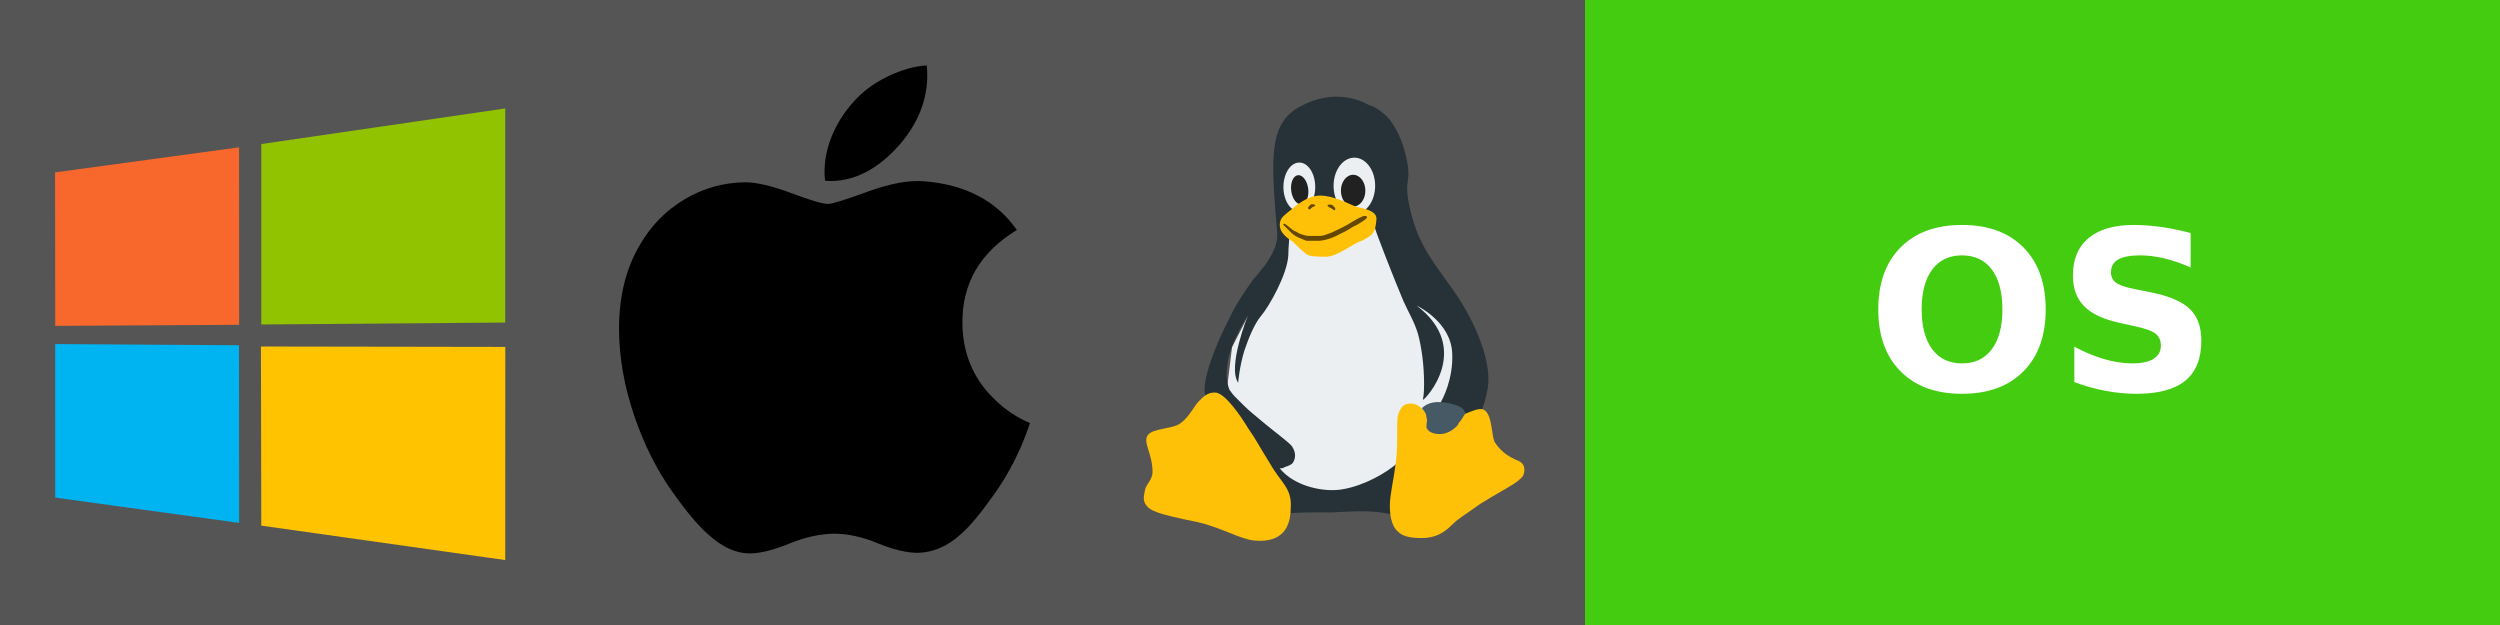
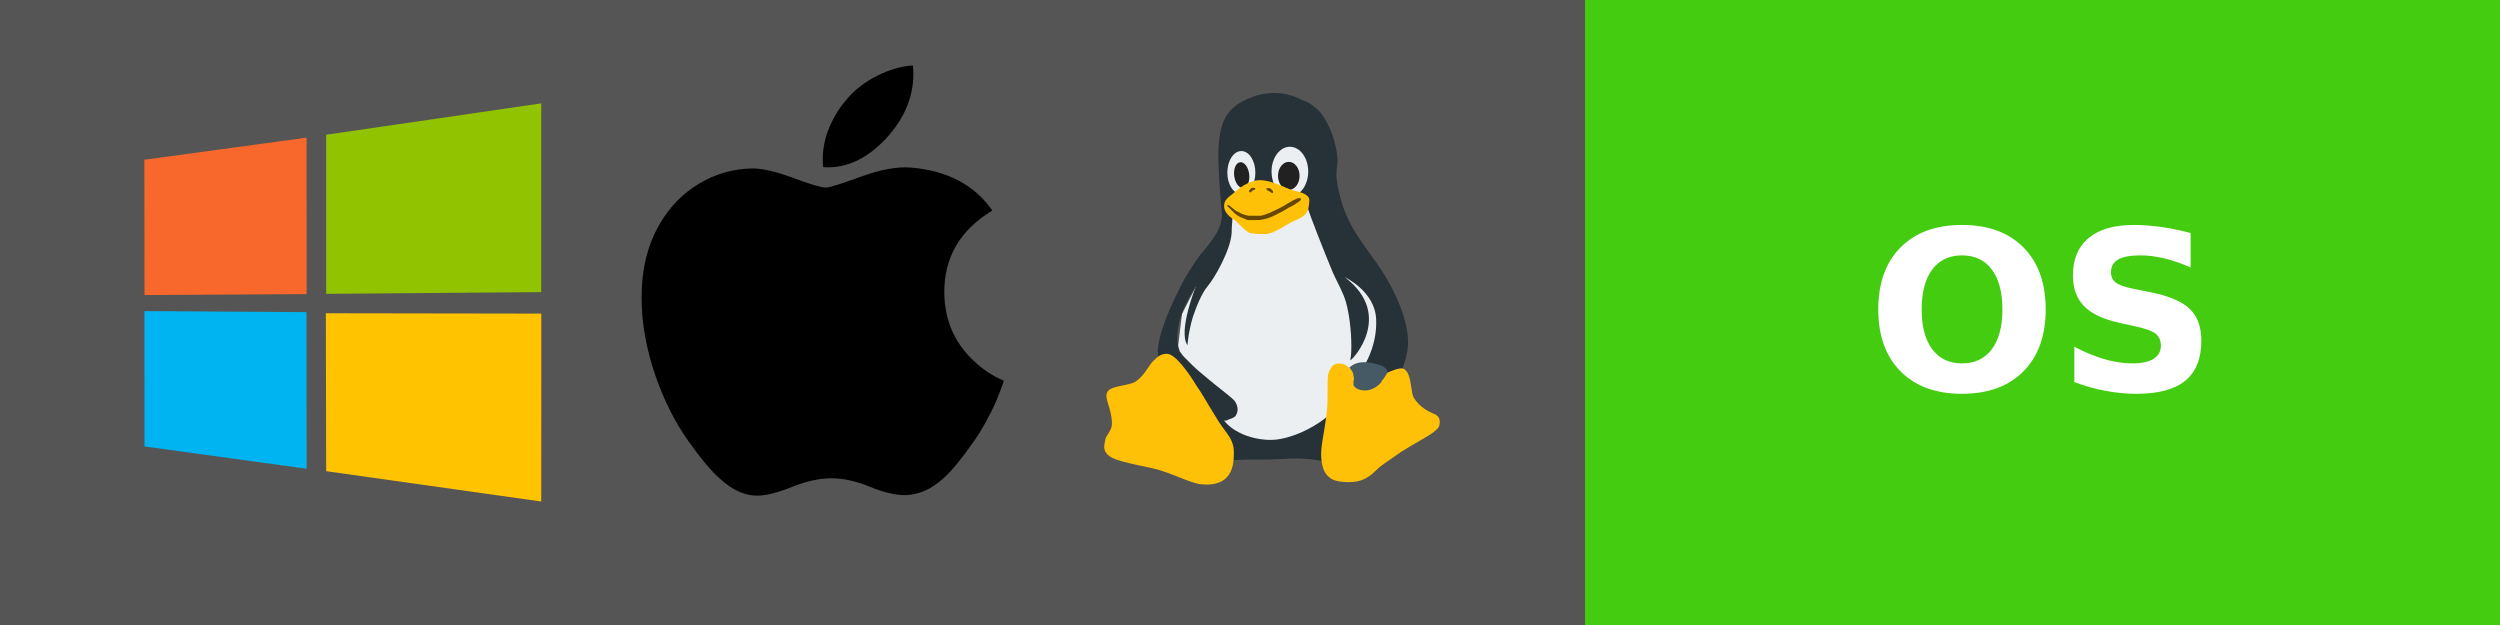
<svg xmlns="http://www.w3.org/2000/svg" width="112" height="28" id="svg4136" version="1.1">
  <defs id="defs4154" />
  <g shape-rendering="crispEdges" id="g4138">
    <path fill="#555" d="M0 0h71v28H0z" id="path4140" />
    <path fill="#4c1" d="M71 0h41v28H71z" id="path4142" />
  </g>
  <g fill="#fff" text-anchor="middle" font-family="DejaVu Sans,Verdana,Geneva,sans-serif" font-size="100" id="g4144">
    <text x="605" y="175" transform="scale(.1)" textLength="-30" id="text4148" />
    <text x="915" y="175" font-weight="bold" transform="scale(.1)" textLength="170" id="text4150">OS</text>
  </g>
-   <g id="g4308" transform="matrix(1.656343,0,0,1.656343,2.467204,2.93306)">
+   <g id="g4308" transform="matrix(1.460313,0,0,1.460313,6.467204,2.93306)">
    <g id="g4256" transform="matrix(0.33083,0,0,0.33083,26.508,-1.7742)">
-       <polygon id="polygon4258" points="15.6,32.5 17.4,38.3 21.5,40.6 27.7,40.6 33.5,36.2 36.1,29.3 30.1,22 28.4,17.9 20.1,18.2 20.2,20.5 18.6,23.5 16.1,28.4 " style="fill:#eceff1" />
+       <polygon id="polygon4258" points="36.1,29.3 30.1,22 28.4,17.9 20.1,18.2 20.2,20.5 18.6,23.5 16.1,28.4 15.6,32.5 17.4,38.3 21.5,40.6 27.7,40.6 33.5,36.2 " style="fill:#eceff1" />
      <path id="path4260" d="M 34.3,23.9 C 32.7,21.6 31.4,20.2 30.7,17.3 30,14.4 30.9,15.2 30.3,12.7 30,11.4 29.5,10.5 29,9.8 28.4,9.1 27.7,8.7 27.3,8.6 c -0.9,-0.5 -3,-1.3 -5.6,0.1 -2.7,1.4 -2.4,4.4 -1.9,10.5 0,0.4 -0.1,0.9 -0.3,1.3 -0.4,0.9 -1.1,1.7 -1.7,2.4 -0.7,1 -1.4,2 -1.9,3.1 -1.2,2.3 -2.3,5.2 -2,6.3 0.5,-0.1 6.8,9.5 6.8,9.7 0.4,-0.1 2.1,-0.1 3.6,-0.1 2.1,-0.1 3.3,-0.2 5,0.2 0,-0.3 -0.1,-0.6 -0.1,-0.9 0,-0.6 0.1,-1.1 0.2,-1.8 0.1,-0.5 0.2,-1 0.3,-1.6 -1,0.9 -2.8,1.9 -4.5,2.2 -1.5,0.3 -4,-0.2 -5.2,-1.7 0.1,0 0.3,0 0.4,-0.1 0.3,-0.1 0.6,-0.2 0.7,-0.4 0.3,-0.5 0.1,-1 -0.1,-1.3 -0.2,-0.3 -1.7,-1.4 -2.4,-2 -0.7,-0.6 -1.1,-0.9 -1.5,-1.3 L 16.3,32.4 C 16.1,32.2 16,32 15.9,31.9 15.7,31.4 15.6,30.8 15.7,30 c 0.1,-1.1 0.5,-2 1,-3 0.2,-0.4 0.7,-1.2 0.7,-1.2 0,0 -1.7,4.2 -0.8,5.5 0,0 0.1,-1.3 0.5,-2.6 0.3,-0.9 0.8,-2.2 1.4,-2.9 0.6,-0.7 2.1,-3.3 2.2,-4.9 0,-0.7 0.1,-1.4 0.1,-1.9 -0.4,-0.4 6.6,-1.4 7,-0.3 0.1,0.4 1.5,4 2.3,5.9 0.4,0.9 0.9,1.7 1.2,2.7 0.3,1.1 0.5,2.6 0.5,4.1 0,0.3 0,0.8 -0.1,1.3 0.2,0 4.1,-4.2 -0.5,-7.7 0,0 2.8,1.3 2.9,3.9 0.1,2.1 -0.8,3.8 -1,4.1 0.1,0 2.1,0.9 2.2,0.9 0.4,0 1.2,-0.3 1.2,-0.3 0.1,-0.3 0.4,-1.1 0.4,-1.4 0.7,-2.3 -1,-6 -2.6,-8.3 z" style="fill:#263238" />
      <g id="g4262" style="fill:#eceff1">
        <ellipse id="ellipse4264" ry="2" rx="1.3" cy="15.3" cx="21.6" />
        <ellipse id="ellipse4266" ry="2.3" rx="1.7" cy="15.2" cx="26.1" />
      </g>
      <g id="g4268" style="fill:#212121">
        <ellipse id="ellipse4270" ry="0.7" rx="1.2" cy="15.5" cx="21.7" transform="matrix(-0.1254,-0.9921,0.9921,-0.1254,8.9754,38.997)" />
        <ellipse id="ellipse4272" ry="1.3" rx="1" cy="15.6" cx="26" />
      </g>
      <g id="g4274" style="fill:#ffc107">
        <path id="path4276" d="m 39.3,37.6 c -0.4,-0.2 -1.1,-0.5 -1.7,-1.4 -0.3,-0.5 -0.2,-1.9 -0.7,-2.5 -0.3,-0.4 -0.7,-0.2 -0.8,-0.2 -0.9,0.2 -3,1.6 -4.4,0 -0.2,-0.2 -0.5,-0.5 -1,-0.5 -0.5,0 -0.7,0.2 -0.9,0.6 -0.2,0.4 -0.2,0.7 -0.2,1.7 0,0.8 0,1.7 -0.1,2.4 -0.2,1.7 -0.5,2.7 -0.5,3.7 0,1.1 0.3,1.8 0.7,2.1 0.3,0.3 0.8,0.5 1.9,0.5 1.1,0 1.8,-0.4 2.5,-1.1 0.5,-0.5 0.9,-0.7 2.3,-1.7 1.1,-0.7 2.8,-1.6 3.1,-1.9 0.2,-0.2 0.5,-0.3 0.5,-0.9 0,-0.5 -0.4,-0.7 -0.7,-0.8 z" />
        <path id="path4278" d="m 19.2,37.9 c -1,-1.6 -1.1,-1.9 -1.8,-2.9 -0.6,-1 -1.9,-2.9 -2.7,-2.9 -0.6,0 -0.9,0.3 -1.3,0.7 -0.4,0.4 -0.8,1.3 -1.5,1.8 -0.6,0.5 -2.3,0.4 -2.7,1 -0.4,0.6 0.4,1.5 0.4,3 0,0.6 -0.5,1 -0.6,1.4 -0.1,0.5 -0.2,0.8 0,1.2 0.4,0.6 0.9,0.8 4.3,1.5 1.8,0.4 3.5,1.4 4.6,1.5 1.1,0.1 3,0 3,-2.7 0.1,-1.6 -0.8,-2 -1.7,-3.6 z" />
        <path id="path4280" d="M 21.1,19.8 C 20.5,19.4 20,19 20,18.4 c 0,-0.6 0.4,-0.8 1,-1.3 0.1,-0.1 1.2,-1.1 2.3,-1.1 1.1,0 2.4,0.7 2.9,0.9 0.9,0.2 1.8,0.4 1.7,1.1 -0.1,1 -0.2,1.2 -1.2,1.7 -0.7,0.2 -2,1.3 -2.9,1.3 -0.4,0 -1,0 -1.4,-0.1 -0.3,-0.1 -0.8,-0.6 -1.3,-1.1 z" />
      </g>
      <g id="g4282" style="fill:#634703">
        <path id="path4284" d="m 20.9,19 c 0.2,0.2 0.5,0.4 0.8,0.5 0.2,0.1 0.5,0.2 0.5,0.2 l 0.9,0 c 0.5,0 1.2,-0.2 1.9,-0.6 0.7,-0.3 0.8,-0.5 1.3,-0.7 0.5,-0.3 1,-0.6 0.8,-0.7 -0.2,-0.1 -0.4,0 -1.1,0.4 -0.6,0.4 -1.1,0.6 -1.7,0.9 -0.3,0.1 -0.7,0.3 -1,0.3 l -0.9,0 c -0.3,0 -0.5,-0.1 -0.8,-0.2 -0.2,-0.1 -0.3,-0.2 -0.4,-0.2 -0.2,-0.1 -0.6,-0.5 -0.8,-0.6 0,0 -0.2,0 -0.1,0.1 l 0.6,0.6 z" />
        <path id="path4286" d="m 23.9,16.8 c 0.1,0.2 0.3,0.2 0.4,0.3 0.1,0.1 0.2,0.1 0.2,0.1 0.1,-0.1 0,-0.3 -0.1,-0.3 0,-0.2 -0.5,-0.2 -0.5,-0.1 z" />
        <path id="path4288" d="m 22.3,17 c 0,0.1 0.2,0.2 0.2,0.1 0.1,-0.1 0.2,-0.2 0.3,-0.2 0.2,-0.1 0.1,-0.2 -0.2,-0.2 -0.2,0.1 -0.2,0.2 -0.3,0.3 z" />
      </g>
      <path id="path4290" d="m 32,34.7 0,0.3 c 0.2,0.4 0.7,0.5 1.1,0.5 0.6,0 1.2,-0.4 1.5,-0.8 0,-0.1 0.1,-0.2 0.2,-0.3 0.2,-0.3 0.3,-0.5 0.4,-0.6 0,0 -0.1,-0.1 -0.1,-0.2 -0.1,-0.2 -0.4,-0.4 -0.8,-0.5 -0.3,-0.1 -0.8,-0.2 -1,-0.2 -0.9,-0.1 -1.4,0.2 -1.7,0.5 0,0 0.1,0 0.1,0.1 0.2,0.2 0.3,0.4 0.3,0.7 0.1,0.2 0,0.3 0,0.5 z" style="fill:#455a64" />
    </g>
    <g id="g4292" transform="matrix(0.13945,0,0,0.13945,0,1.1623)">
      <path id="path4294" d="m 0,12.402 35.687,-4.86 0.016,34.423 -35.67,0.203 z" style="fill:#f8682c" />
      <path id="path4296" d="m 39.996,6.906 47.318,-6.906 0,41.527 -47.318,0.376 z" style="fill:#91c300" />
      <path id="path4298" d="m 35.67,45.931 0.028,34.453 -35.67,-4.904 -0.002,-29.78 z" style="fill:#00b4f1" />
      <path id="path4300" d="m 87.326,46.255 -0.011,41.34 -47.318,-6.678 -0.066,-34.739 z" style="fill:#ffc300" />
    </g>
    <path id="path4302" d="m 26.137,10.284 c -0.2,0.461 -0.436,0.885 -0.71,1.276 -0.373,0.532 -0.679,0.9 -0.914,1.105 -0.365,0.336 -0.756,0.507 -1.175,0.517 -0.301,0 -0.663,-0.086 -1.085,-0.259 -0.423,-0.173 -0.812,-0.258 -1.168,-0.258 -0.373,0 -0.773,0.086 -1.201,0.258 -0.429,0.174 -0.774,0.264 -1.038,0.273 -0.402,0.017 -0.802,-0.16 -1.201,-0.531 -0.255,-0.222 -0.574,-0.604 -0.956,-1.144 -0.41,-0.577 -0.747,-1.246 -1.011,-2.008 -0.283,-0.824 -0.424,-1.621 -0.424,-2.393 0,-0.884 0.191,-1.647 0.574,-2.286 0.301,-0.513 0.701,-0.918 1.202,-1.216 0.501,-0.297 1.042,-0.449 1.625,-0.459 0.319,0 0.737,0.099 1.257,0.293 0.518,0.195 0.851,0.293 0.997,0.293 0.109,0 0.479,-0.115 1.105,-0.345 0.593,-0.213 1.093,-0.302 1.502,-0.267 1.11,0.09 1.944,0.527 2.499,1.316 -0.993,0.602 -1.484,1.444 -1.474,2.525 0.009,0.842 0.314,1.543 0.915,2.099 0.272,0.258 0.576,0.458 0.914,0.6 -0.073,0.213 -0.151,0.416 -0.233,0.612 z M 23.591,0.264 c 0,0.66 -0.241,1.276 -0.722,1.847 -0.58,0.678 -1.282,1.07 -2.042,1.008 -0.01,-0.079 -0.015,-0.163 -0.015,-0.25 0,-0.634 0.276,-1.312 0.766,-1.866 C 21.821,0.722 22.132,0.488 22.51,0.302 22.886,0.119 23.242,0.017 23.577,0 c 0.01,0.088 0.014,0.176 0.014,0.264 z" style="stroke-width:0.081" />
  </g>
</svg>
